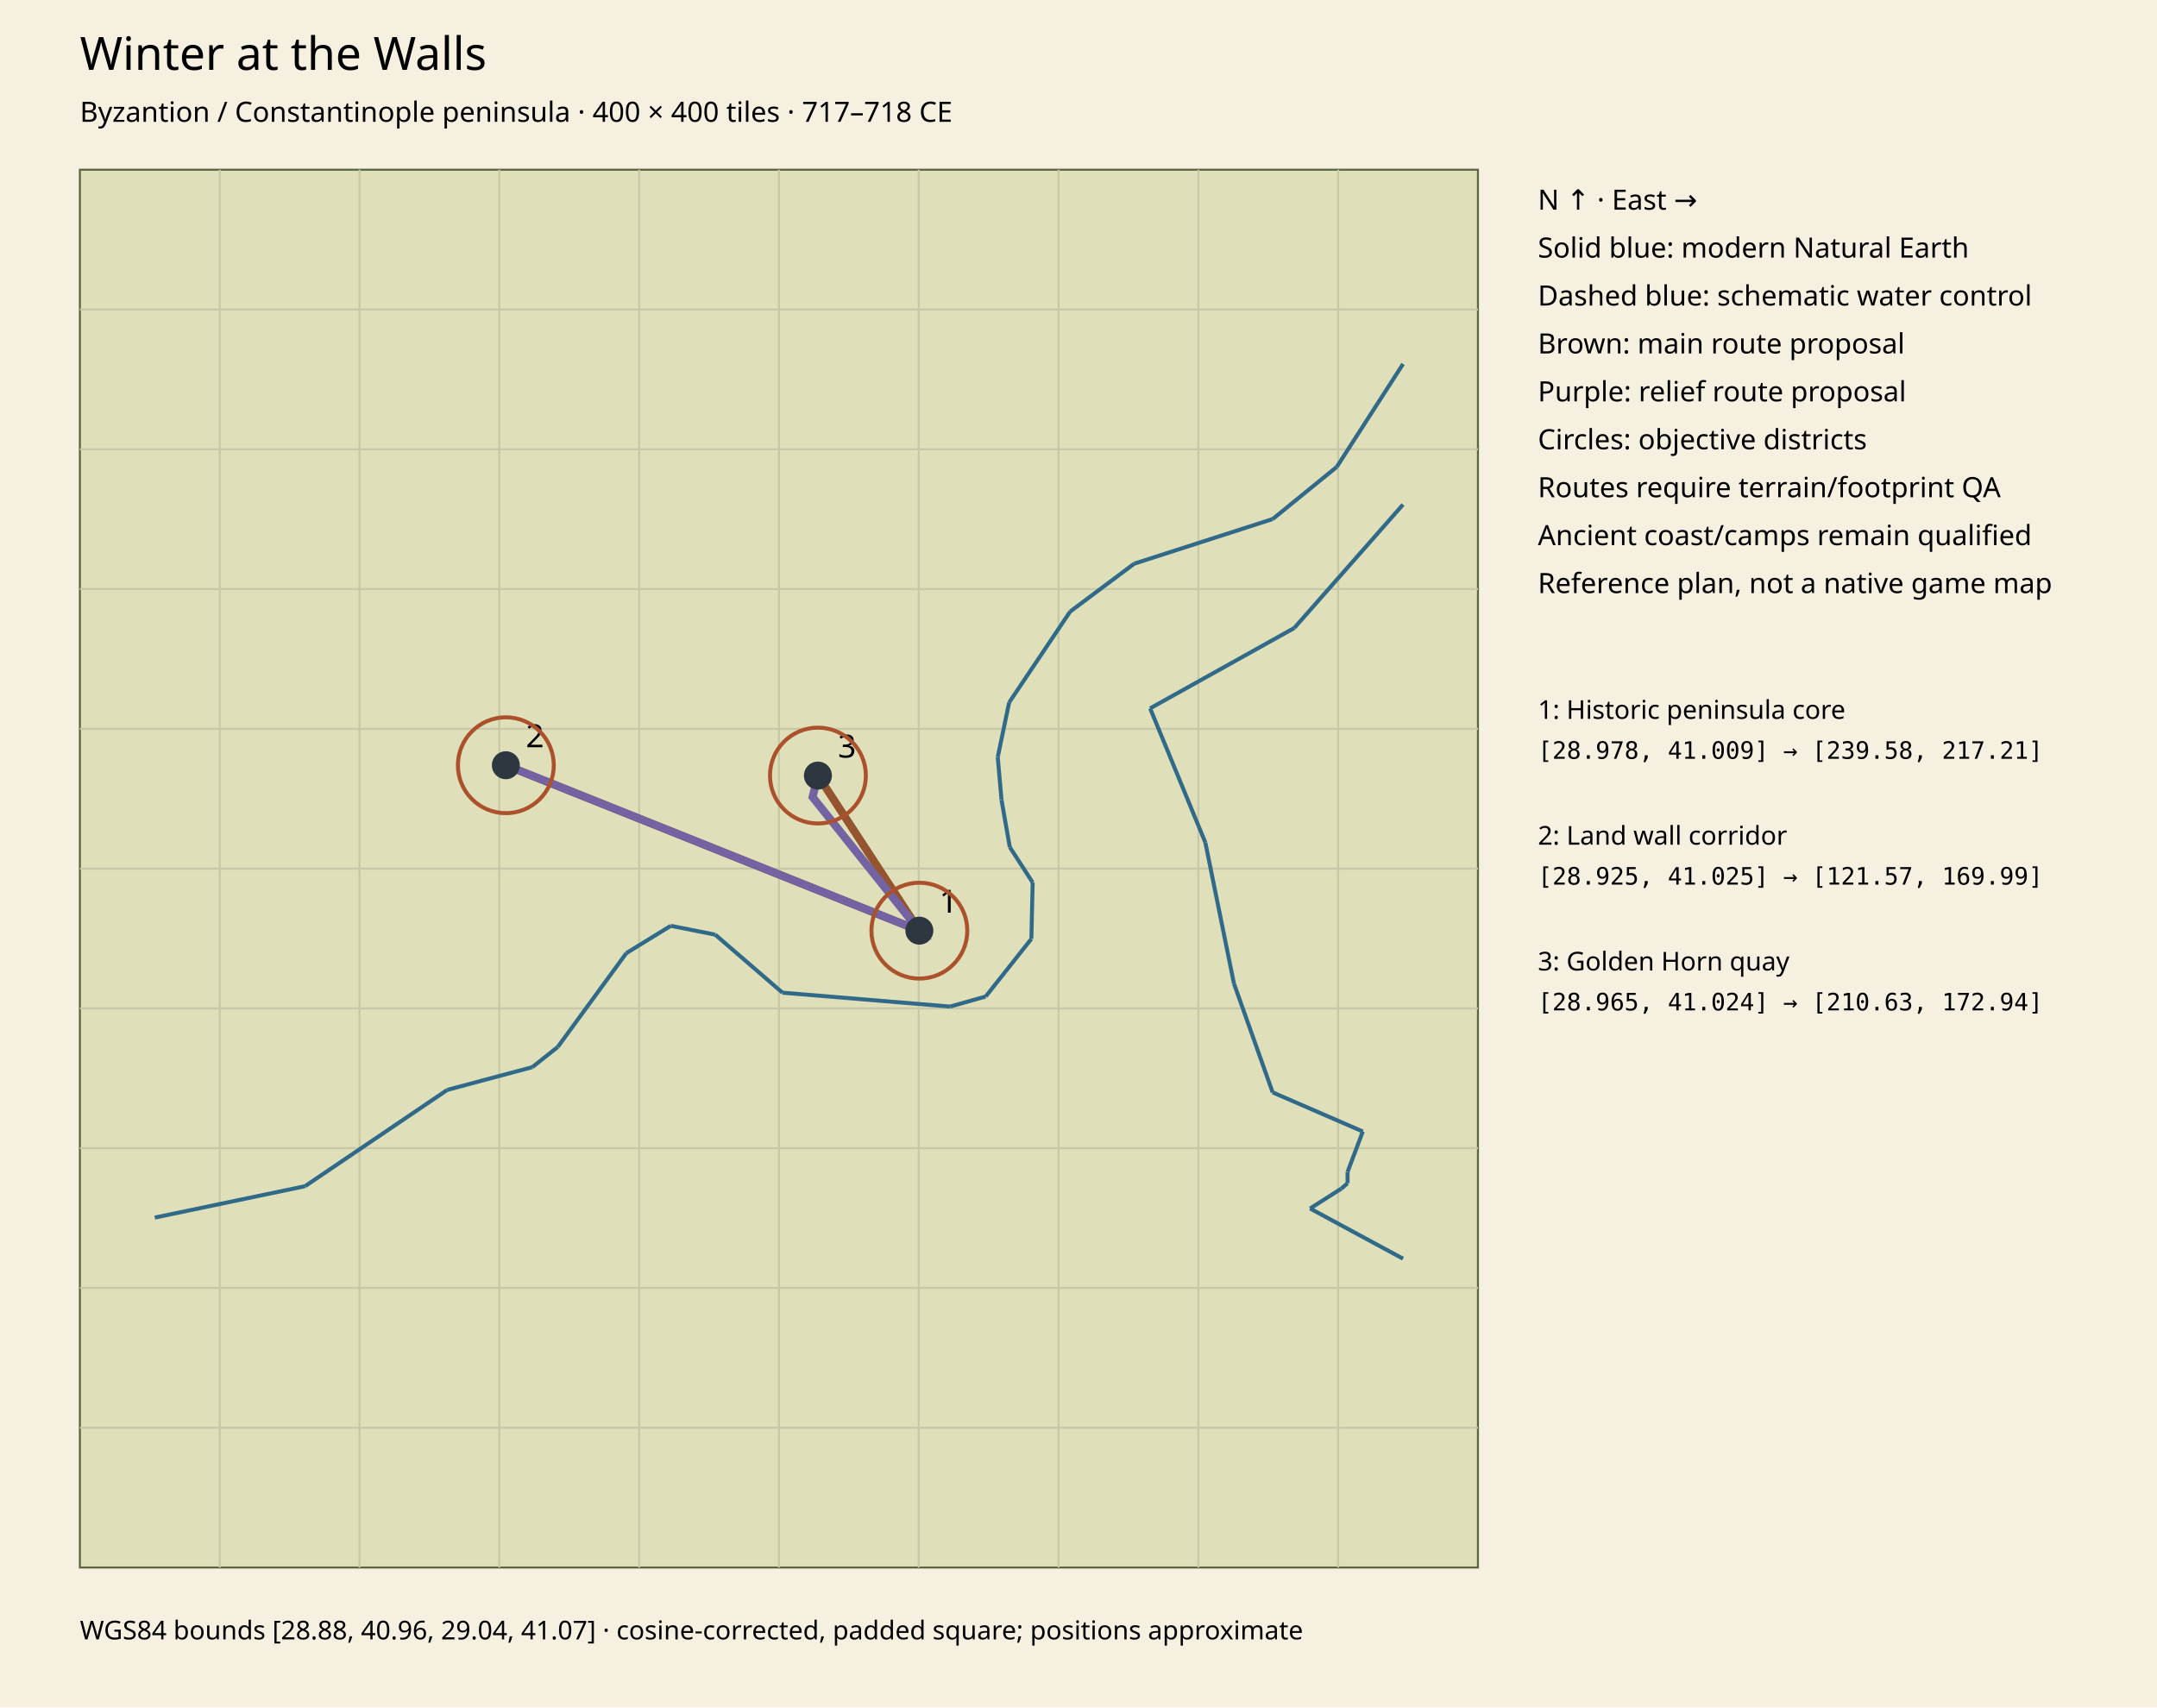
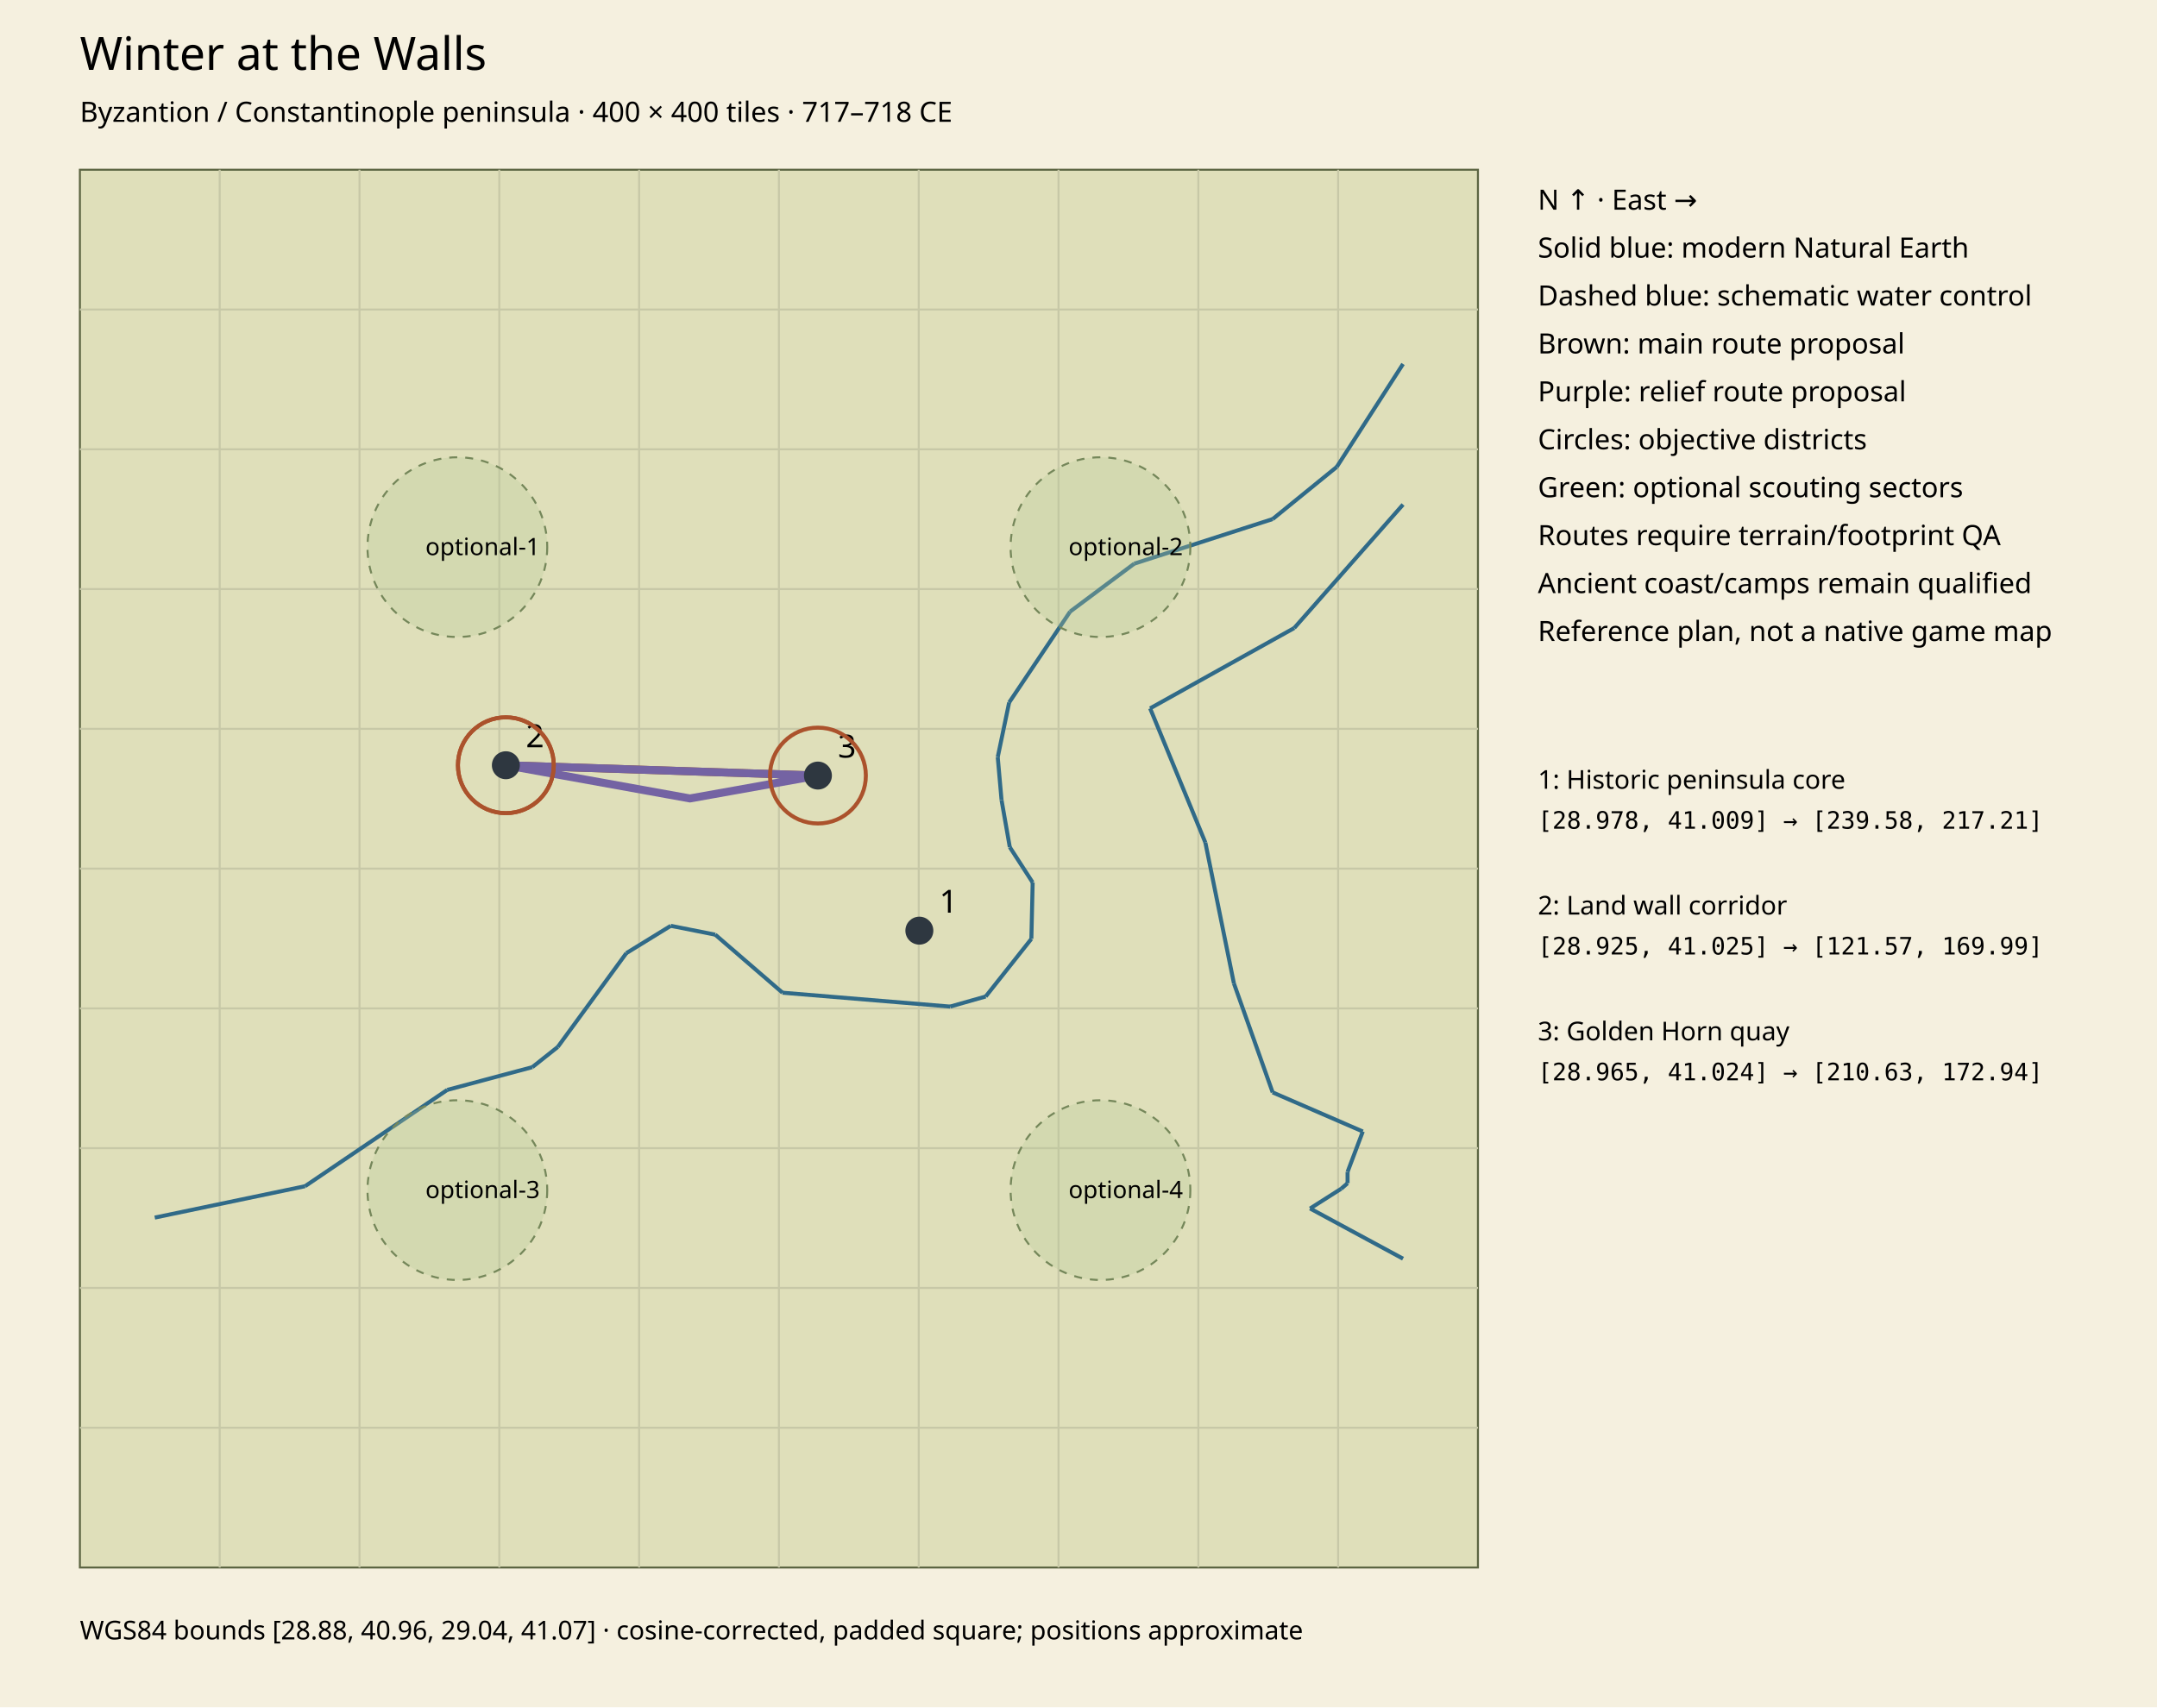
<svg xmlns="http://www.w3.org/2000/svg" viewBox="0 0 1080 855" role="img" aria-label="Winter at the Walls: geographic design controls">
  <rect width="1080" height="855" fill="#f5f0df" />
  <text x="40" y="35" font-family="sans-serif" font-size="23">Winter at the Walls</text>
  <text x="40" y="61" font-family="sans-serif" font-size="14">Byzantion / Constantinople peninsula · 400 × 400 tiles · 717–718 CE</text>
  <rect x="40" y="85" width="700" height="700" fill="#dfdfba" stroke="#5c6542" />
  <path d="M 110 85 V785 M40 155 H740" stroke="#c7c8a7" fill="none" />
  <path d="M 180 85 V785 M40 225 H740" stroke="#c7c8a7" fill="none" />
  <path d="M 250 85 V785 M40 295 H740" stroke="#c7c8a7" fill="none" />
  <path d="M 320 85 V785 M40 365 H740" stroke="#c7c8a7" fill="none" />
  <path d="M 390 85 V785 M40 435 H740" stroke="#c7c8a7" fill="none" />
  <path d="M 460 85 V785 M40 505 H740" stroke="#c7c8a7" fill="none" />
  <path d="M 530 85 V785 M40 575 H740" stroke="#c7c8a7" fill="none" />
  <path d="M 600 85 V785 M40 645 H740" stroke="#c7c8a7" fill="none" />
  <path d="M 670 85 V785 M40 715 H740" stroke="#c7c8a7" fill="none" />
  <polyline points="702.49,182.28 669.32,233.82" fill="none" stroke="#306a88" stroke-width="2" />
  <polyline points="669.32,233.82 637.21,259.95" fill="none" stroke="#306a88" stroke-width="2" />
  <polyline points="637.21,259.95 567.91,282.28" fill="none" stroke="#306a88" stroke-width="2" />
  <polyline points="567.91,282.28 535.81,306.28" fill="none" stroke="#306a88" stroke-width="2" />
  <polyline points="535.81,306.28 505.28,351.79" fill="none" stroke="#306a88" stroke-width="2" />
  <polyline points="505.28,351.79 499.56,379.18" fill="none" stroke="#306a88" stroke-width="2" />
  <polyline points="499.56,379.18 501.47,400.67" fill="none" stroke="#306a88" stroke-width="2" />
  <polyline points="501.47,400.67 505.60,424.25" fill="none" stroke="#306a88" stroke-width="2" />
  <polyline points="505.60,424.25 517.05,441.95" fill="none" stroke="#306a88" stroke-width="2" />
  <polyline points="517.05,441.95 516.40,470.18" fill="none" stroke="#306a88" stroke-width="2" />
  <polyline points="516.40,470.18 493.53,499.04" fill="none" stroke="#306a88" stroke-width="2" />
  <polyline points="493.53,499.04 475.72,504.09" fill="none" stroke="#306a88" stroke-width="2" />
  <polyline points="475.72,504.09 391.79,497.14" fill="none" stroke="#306a88" stroke-width="2" />
  <polyline points="391.79,497.14 358.11,468.07" fill="none" stroke="#306a88" stroke-width="2" />
  <polyline points="358.11,468.07 335.84,463.65" fill="none" stroke="#306a88" stroke-width="2" />
  <polyline points="335.84,463.65 313.60,477.33" fill="none" stroke="#306a88" stroke-width="2" />
  <polyline points="313.60,477.33 279.26,524.32" fill="none" stroke="#306a88" stroke-width="2" />
  <polyline points="279.26,524.32 266.54,534.42" fill="none" stroke="#306a88" stroke-width="2" />
  <polyline points="266.54,534.42 223.95,545.81" fill="none" stroke="#306a88" stroke-width="2" />
  <polyline points="223.95,545.81 152.74,594.04" fill="none" stroke="#306a88" stroke-width="2" />
  <polyline points="152.74,594.04 77.49,609.77" fill="none" stroke="#306a88" stroke-width="2" />
  <polyline points="702.49,252.68 648.02,314.51" fill="none" stroke="#306a88" stroke-width="2" />
  <polyline points="648.02,314.51 575.86,354.74" fill="none" stroke="#306a88" stroke-width="2" />
  <polyline points="575.86,354.74 603.51,421.93" fill="none" stroke="#306a88" stroke-width="2" />
  <polyline points="603.51,421.93 617.82,492.51" fill="none" stroke="#306a88" stroke-width="2" />
  <polyline points="617.82,492.51 637.21,547.07" fill="none" stroke="#306a88" stroke-width="2" />
  <polyline points="637.21,547.07 682.35,566.65" fill="none" stroke="#306a88" stroke-width="2" />
  <polyline points="682.35,566.65 674.72,586.88" fill="none" stroke="#306a88" stroke-width="2" />
  <polyline points="674.72,586.88 674.72,592.56" fill="none" stroke="#306a88" stroke-width="2" />
  <polyline points="674.72,592.56 671.54,595.30" fill="none" stroke="#306a88" stroke-width="2" />
  <polyline points="671.54,595.30 655.96,605.21" fill="none" stroke="#306a88" stroke-width="2" />
  <polyline points="655.96,605.21 702.49,630.35" fill="none" stroke="#306a88" stroke-width="2" />
-   <polyline points="409.53,388.40 460.32,466.07 253.28,383.23" fill="none" stroke="#94542f" stroke-width="4" />
-   <polyline points="409.53,388.40 406.85,399.17 460.32,466.07 253.28,383.23" fill="none" stroke="#7463a3" stroke-width="4" />
+   <polyline points="253.28,383.23 409.53,388.40 253.28,383.23" fill="none" stroke="#94542f" stroke-width="4" />
+   <polyline points="253.28,383.23 345.44,399.86 409.53,388.40 253.28,383.23" fill="none" stroke="#7463a3" stroke-width="4" />
+   <circle cx="229.00" cy="274.00" r="45" fill="#b6c997" fill-opacity=".3" stroke="#75875a" stroke-dasharray="4 4" />
+   <text x="213.00" y="278.00" font-family="sans-serif" font-size="12">optional-1</text>
+   <circle cx="551.00" cy="274.00" r="45" fill="#b6c997" fill-opacity=".3" stroke="#75875a" stroke-dasharray="4 4" />
+   <text x="535.00" y="278.00" font-family="sans-serif" font-size="12">optional-2</text>
+   <circle cx="229.00" cy="596.00" r="45" fill="#b6c997" fill-opacity=".3" stroke="#75875a" stroke-dasharray="4 4" />
+   <text x="213.00" y="600.00" font-family="sans-serif" font-size="12">optional-3</text>
+   <circle cx="551.00" cy="596.00" r="45" fill="#b6c997" fill-opacity=".3" stroke="#75875a" stroke-dasharray="4 4" />
+   <text x="535.00" y="600.00" font-family="sans-serif" font-size="12">optional-4</text>
  <circle cx="460.32" cy="466.07" r="7" fill="#2e3740" />
  <text x="470.32" y="457.07" font-family="sans-serif" font-size="16">1</text>
  <circle cx="253.28" cy="383.23" r="7" fill="#2e3740" />
  <text x="263.28" y="374.23" font-family="sans-serif" font-size="16">2</text>
  <circle cx="409.53" cy="388.40" r="7" fill="#2e3740" />
  <text x="419.53" y="379.40" font-family="sans-serif" font-size="16">3</text>
+   <circle cx="253.28" cy="383.23" r="24" fill="none" stroke="#ab522c" stroke-width="2" />
  <circle cx="409.53" cy="388.40" r="24" fill="none" stroke="#ab522c" stroke-width="2" />
-   <circle cx="460.32" cy="466.07" r="24" fill="none" stroke="#ab522c" stroke-width="2" />
  <circle cx="253.28" cy="383.23" r="24" fill="none" stroke="#ab522c" stroke-width="2" />
  <text x="770" y="105" font-family="sans-serif" font-size="14">N ↑ · East →</text>
  <text x="770" y="129" font-family="sans-serif" font-size="14">Solid blue: modern Natural Earth</text>
  <text x="770" y="153" font-family="sans-serif" font-size="14">Dashed blue: schematic water control</text>
  <text x="770" y="177" font-family="sans-serif" font-size="14">Brown: main route proposal</text>
  <text x="770" y="201" font-family="sans-serif" font-size="14">Purple: relief route proposal</text>
  <text x="770" y="225" font-family="sans-serif" font-size="14">Circles: objective districts</text>
-   <text x="770" y="249" font-family="sans-serif" font-size="14">Routes require terrain/footprint QA</text>
-   <text x="770" y="273" font-family="sans-serif" font-size="14">Ancient coast/camps remain qualified</text>
-   <text x="770" y="297" font-family="sans-serif" font-size="14">Reference plan, not a native game map</text>
-   <text x="770" y="360" font-family="sans-serif" font-size="13">1: Historic peninsula core</text>
-   <text x="770" y="380" font-family="monospace" font-size="12">[28.978, 41.009] → [239.58, 217.21]</text>
-   <text x="770" y="423" font-family="sans-serif" font-size="13">2: Land wall corridor</text>
-   <text x="770" y="443" font-family="monospace" font-size="12">[28.925, 41.025] → [121.57, 169.99]</text>
-   <text x="770" y="486" font-family="sans-serif" font-size="13">3: Golden Horn quay</text>
-   <text x="770" y="506" font-family="monospace" font-size="12">[28.965, 41.024] → [210.63, 172.94]</text>
+   <text x="770" y="249" font-family="sans-serif" font-size="14">Green: optional scouting sectors</text>
+   <text x="770" y="273" font-family="sans-serif" font-size="14">Routes require terrain/footprint QA</text>
+   <text x="770" y="297" font-family="sans-serif" font-size="14">Ancient coast/camps remain qualified</text>
+   <text x="770" y="321" font-family="sans-serif" font-size="14">Reference plan, not a native game map</text>
+   <text x="770" y="395" font-family="sans-serif" font-size="13">1: Historic peninsula core</text>
+   <text x="770" y="415" font-family="monospace" font-size="12">[28.978, 41.009] → [239.58, 217.21]</text>
+   <text x="770" y="458" font-family="sans-serif" font-size="13">2: Land wall corridor</text>
+   <text x="770" y="478" font-family="monospace" font-size="12">[28.925, 41.025] → [121.57, 169.99]</text>
+   <text x="770" y="521" font-family="sans-serif" font-size="13">3: Golden Horn quay</text>
+   <text x="770" y="541" font-family="monospace" font-size="12">[28.965, 41.024] → [210.63, 172.94]</text>
  <text x="40" y="821" font-family="sans-serif" font-size="13">WGS84 bounds [28.88, 40.96, 29.04, 41.07] · cosine-corrected, padded square; positions approximate</text>
</svg>
